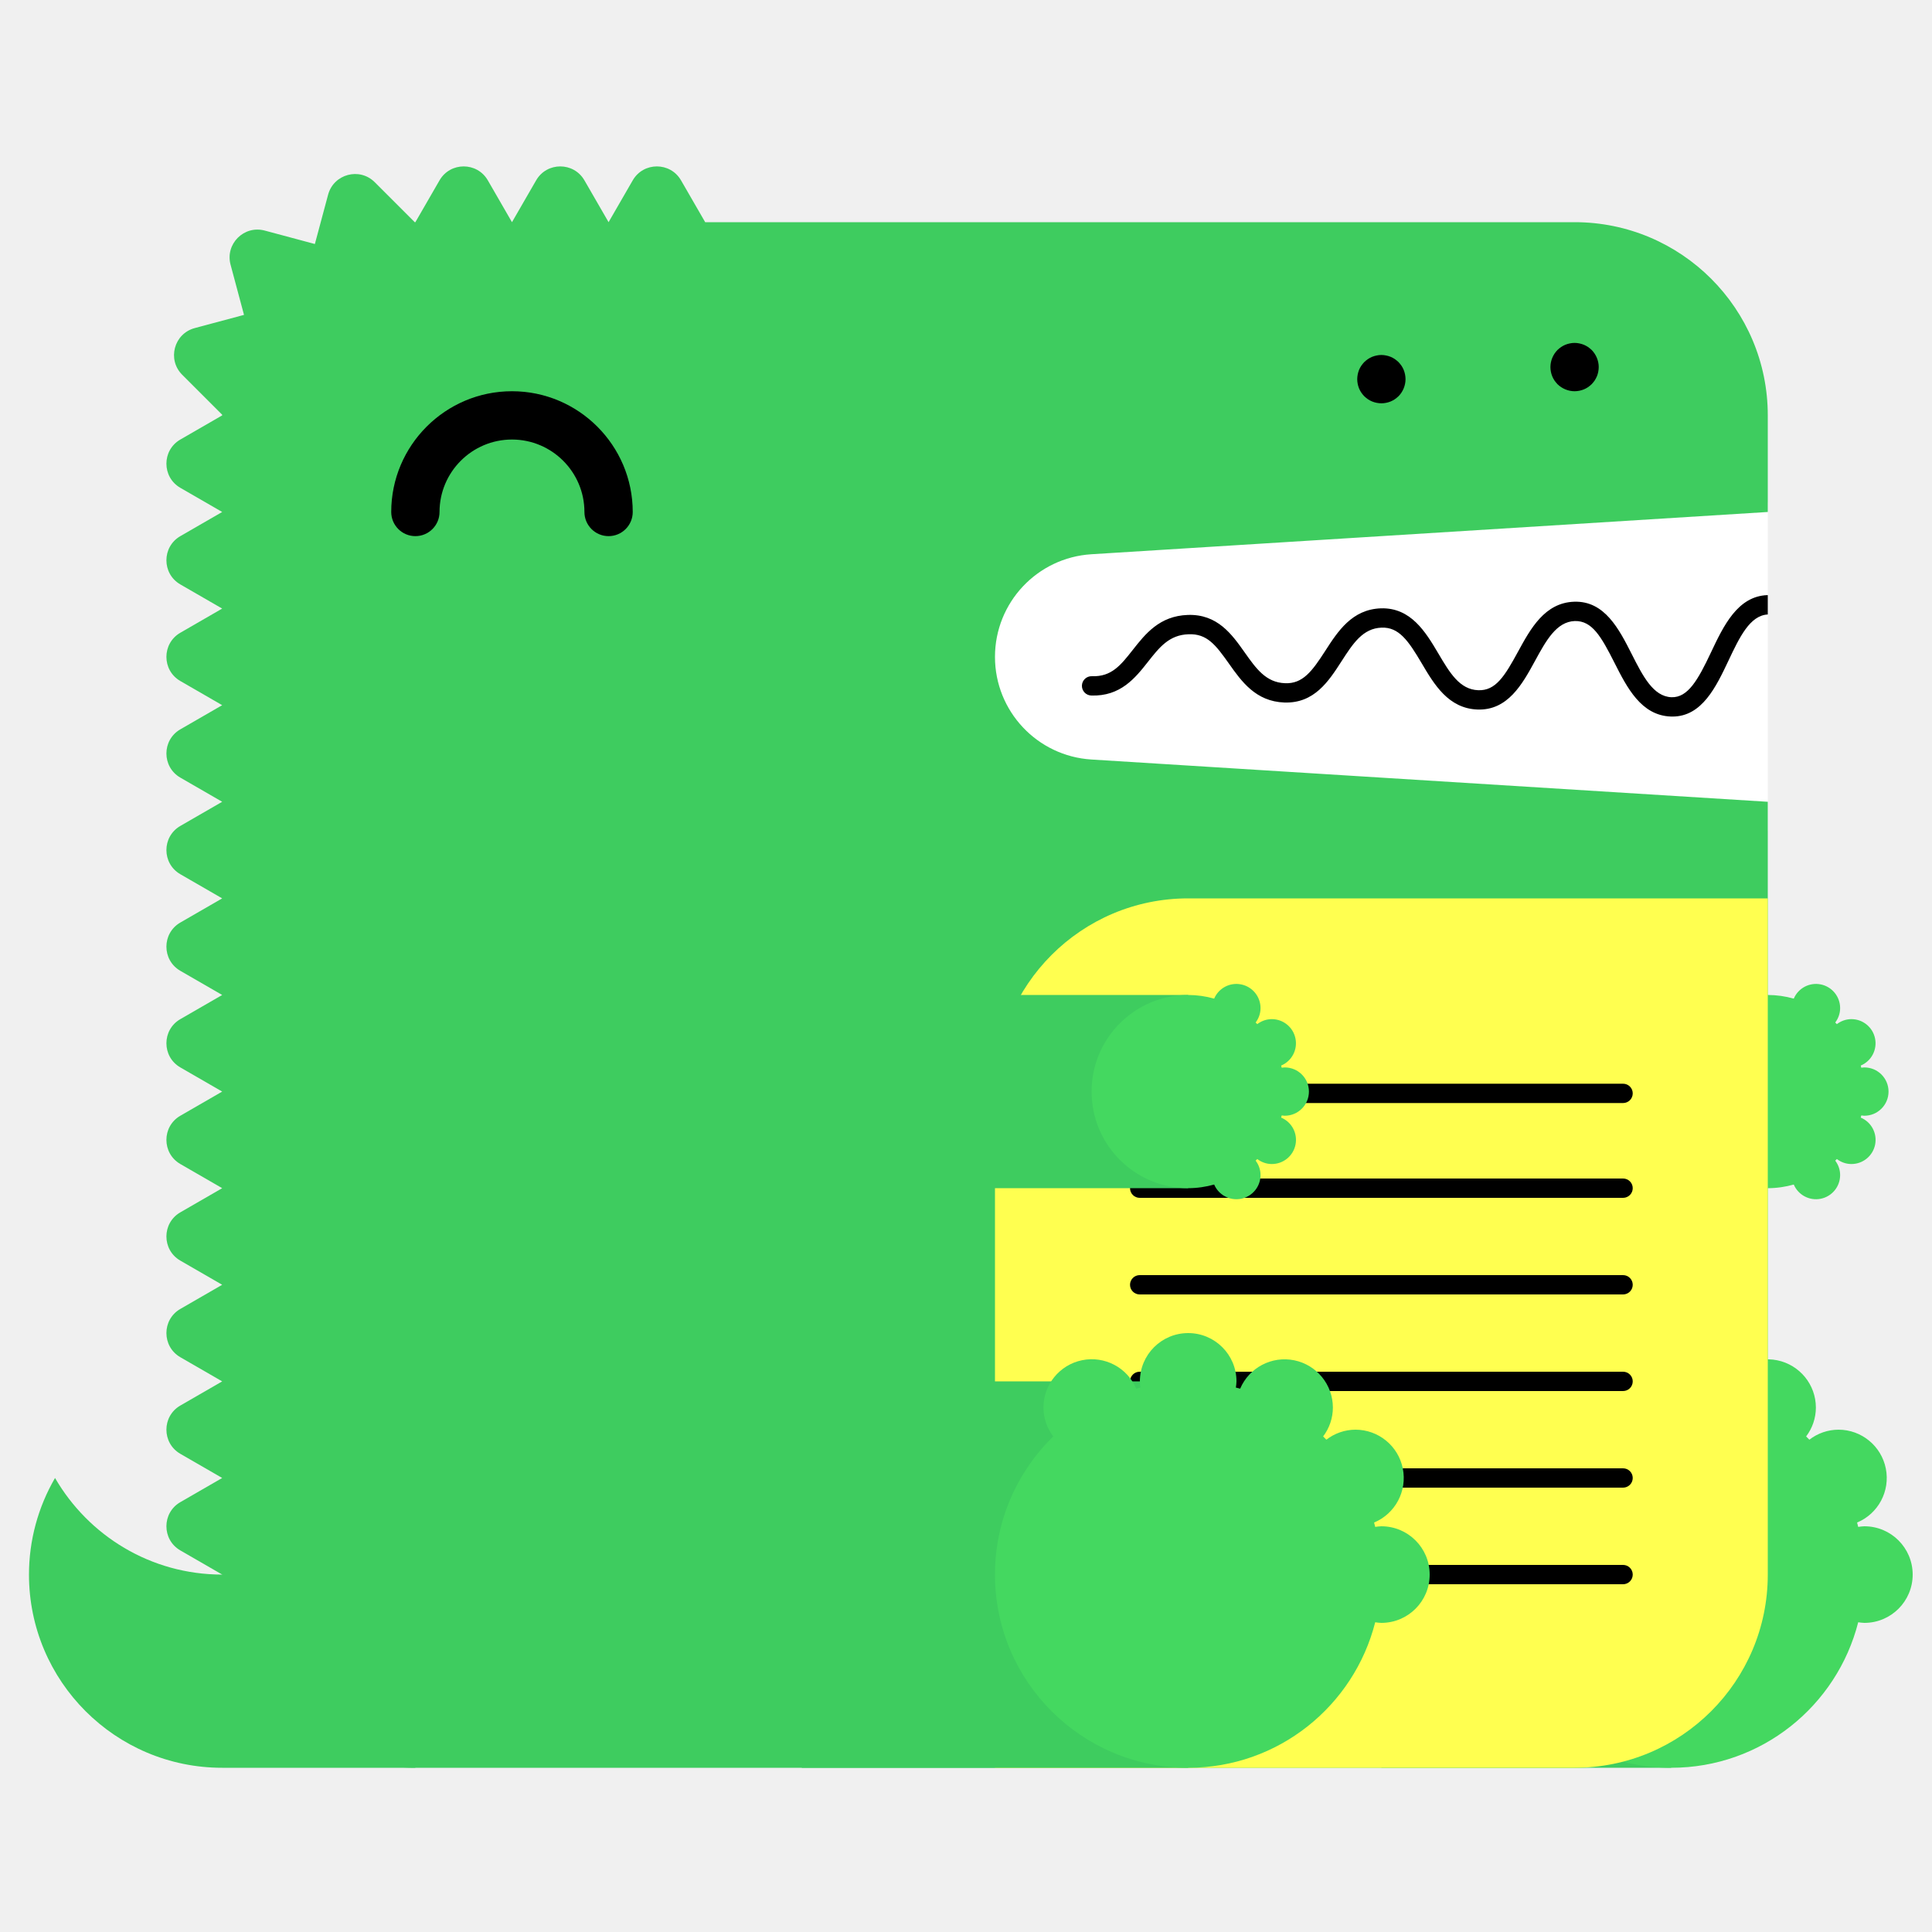
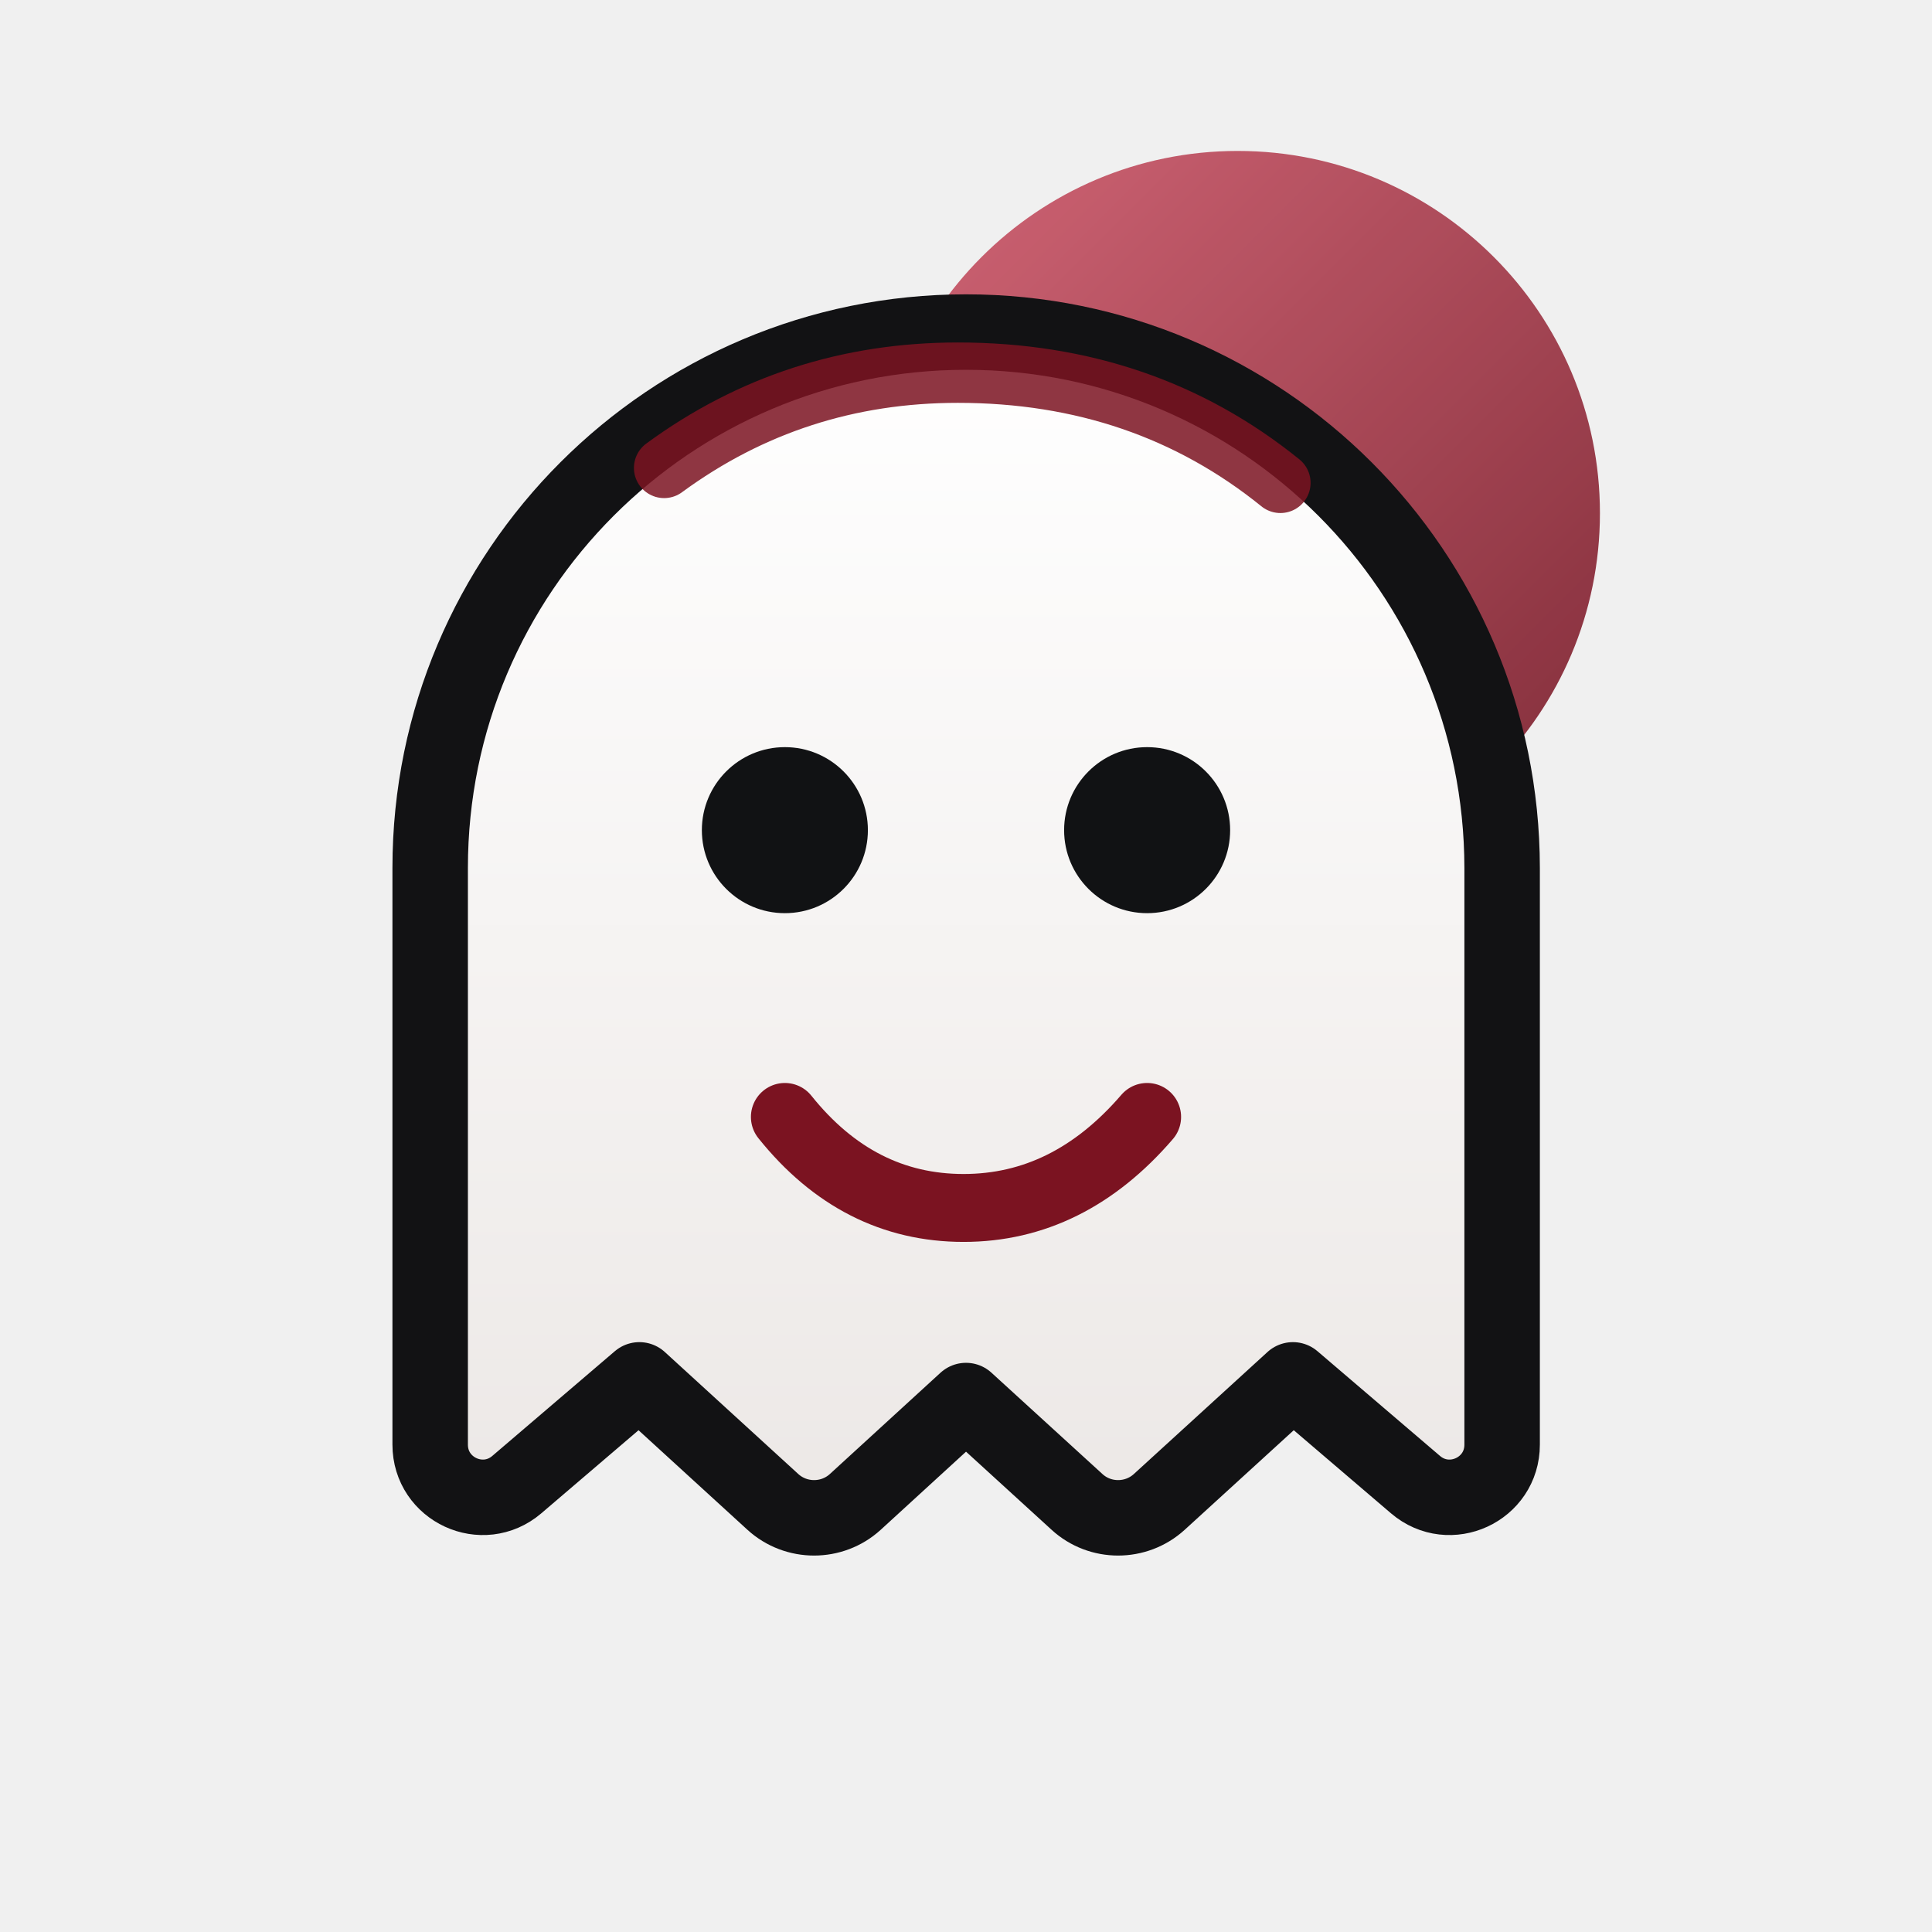
- <svg xmlns="http://www.w3.org/2000/svg" width="200" height="200" viewBox="0 0 200 200">
-   <g fill="none" fill-rule="evenodd">
-     <path fill="#FFF" d="M99 52h84v34H99z" />
-     <path d="M23 163c-7.398 0-13.843-4.027-17.303-10A19.886 19.886 0 0 0 3 163c0 11.046 8.954 20 20 20h20v-20H23z" fill="#3ECC5F" />
-     <path d="M112.98 57.376L183 53V43c0-11.046-8.954-20-20-20H73l-2.5-4.33c-1.112-1.925-3.889-1.925-5 0L63 23l-2.5-4.33c-1.111-1.925-3.889-1.925-5 0L53 23l-2.5-4.33c-1.111-1.925-3.889-1.925-5 0L43 23c-.022 0-.042.003-.065.003l-4.142-4.141c-1.57-1.571-4.252-.853-4.828 1.294l-1.369 5.104-5.192-1.392c-2.148-.575-4.111 1.389-3.535 3.536l1.39 5.193-5.102 1.367c-2.148.576-2.867 3.259-1.296 4.83l4.142 4.142c0 .021-.003.042-.003.064l-4.33 2.5c-1.925 1.111-1.925 3.889 0 5L23 53l-4.33 2.5c-1.925 1.111-1.925 3.889 0 5L23 63l-4.33 2.5c-1.925 1.111-1.925 3.889 0 5L23 73l-4.33 2.5c-1.925 1.111-1.925 3.889 0 5L23 83l-4.33 2.5c-1.925 1.111-1.925 3.889 0 5L23 93l-4.33 2.5c-1.925 1.111-1.925 3.889 0 5L23 103l-4.33 2.5c-1.925 1.111-1.925 3.889 0 5L23 113l-4.33 2.5c-1.925 1.111-1.925 3.889 0 5L23 123l-4.33 2.5c-1.925 1.111-1.925 3.889 0 5L23 133l-4.33 2.5c-1.925 1.111-1.925 3.889 0 5L23 143l-4.33 2.5c-1.925 1.111-1.925 3.889 0 5L23 153l-4.33 2.5c-1.925 1.111-1.925 3.889 0 5L23 163c0 11.046 8.954 20 20 20h120c11.046 0 20-8.954 20-20V83l-70.02-4.376A10.645 10.645 0 0 1 103 68c0-5.621 4.37-10.273 9.98-10.624" fill="#3ECC5F" />
-     <path fill="#3ECC5F" d="M143 183h30v-40h-30z" />
-     <path d="M193 158c-.219 0-.428.037-.639.064-.038-.15-.074-.301-.116-.451A5 5 0 0 0 190.32 148a4.96 4.96 0 0 0-3.016 1.036 26.531 26.531 0 0 0-.335-.336 4.955 4.955 0 0 0 1.011-2.987 5 5 0 0 0-9.599-1.959c-.148-.042-.297-.077-.445-.115.027-.211.064-.42.064-.639a5 5 0 0 0-5-5 5 5 0 0 0-5 5c0 .219.037.428.064.639-.148.038-.297.073-.445.115a4.998 4.998 0 0 0-9.599 1.959c0 1.125.384 2.151 1.011 2.987-3.717 3.632-6.031 8.693-6.031 14.3 0 11.046 8.954 20 20 20 9.339 0 17.16-6.41 19.361-15.064.211.027.42.064.639.064a5 5 0 0 0 5-5 5 5 0 0 0-5-5" fill="#44D860" />
-     <path fill="#3ECC5F" d="M153 123h30v-20h-30z" />
-     <path d="M193 115.5a2.5 2.5 0 1 0 0-5c-.109 0-.214.019-.319.032-.02-.075-.037-.15-.058-.225a2.501 2.501 0 0 0-.963-4.807c-.569 0-1.088.197-1.508.518a6.653 6.653 0 0 0-.168-.168c.314-.417.506-.931.506-1.494a2.5 2.5 0 0 0-4.8-.979A9.987 9.987 0 0 0 183 103c-5.522 0-10 4.478-10 10s4.478 10 10 10c.934 0 1.833-.138 2.69-.377a2.5 2.5 0 0 0 4.8-.979c0-.563-.192-1.077-.506-1.494.057-.055.113-.111.168-.168.42.321.939.518 1.508.518a2.5 2.5 0 0 0 .963-4.807c.021-.074.038-.15.058-.225.105.013.21.032.319.032" fill="#44D860" />
-     <path d="M63 55.5a2.5 2.5 0 0 1-2.5-2.5c0-4.136-3.364-7.5-7.5-7.5s-7.5 3.364-7.5 7.5a2.5 2.5 0 1 1-5 0c0-6.893 5.607-12.5 12.5-12.5S65.5 46.107 65.5 53a2.5 2.5 0 0 1-2.5 2.5" fill="#000" />
-     <path d="M103 183h60c11.046 0 20-8.954 20-20V93h-60c-11.046 0-20 8.954-20 20v70z" fill="#FFFF50" />
-     <path d="M168.02 124h-50.04a1 1 0 1 1 0-2h50.04a1 1 0 1 1 0 2m0 20h-50.04a1 1 0 1 1 0-2h50.04a1 1 0 1 1 0 2m0 20h-50.04a1 1 0 1 1 0-2h50.04a1 1 0 1 1 0 2m0-49.814h-50.04a1 1 0 1 1 0-2h50.04a1 1 0 1 1 0 2m0 19.814h-50.04a1 1 0 1 1 0-2h50.04a1 1 0 1 1 0 2m0 20h-50.04a1 1 0 1 1 0-2h50.04a1 1 0 1 1 0 2M183 61.611c-.012 0-.022-.006-.034-.005-3.09.105-4.552 3.196-5.842 5.923-1.346 2.85-2.387 4.703-4.093 4.647-1.889-.068-2.969-2.202-4.113-4.46-1.314-2.594-2.814-5.536-5.963-5.426-3.046.104-4.513 2.794-5.807 5.167-1.377 2.528-2.314 4.065-4.121 3.994-1.927-.07-2.951-1.805-4.136-3.813-1.321-2.236-2.848-4.75-5.936-4.664-2.994.103-4.465 2.385-5.763 4.4-1.373 2.13-2.335 3.428-4.165 3.351-1.973-.07-2.992-1.51-4.171-3.177-1.324-1.873-2.816-3.993-5.895-3.89-2.928.1-4.399 1.97-5.696 3.618-1.232 1.564-2.194 2.802-4.229 2.724a1 1 0 0 0-.072 2c3.017.101 4.545-1.8 5.872-3.487 1.177-1.496 2.193-2.787 4.193-2.855 1.926-.082 2.829 1.115 4.195 3.045 1.297 1.834 2.769 3.914 5.731 4.021 3.103.104 4.596-2.215 5.918-4.267 1.182-1.834 2.202-3.417 4.15-3.484 1.793-.067 2.769 1.35 4.145 3.681 1.297 2.197 2.766 4.686 5.787 4.796 3.125.108 4.634-2.62 5.949-5.035 1.139-2.088 2.214-4.06 4.119-4.126 1.793-.042 2.728 1.595 4.111 4.33 1.292 2.553 2.757 5.445 5.825 5.556l.169.003c3.064 0 4.518-3.075 5.805-5.794 1.139-2.41 2.217-4.68 4.067-4.773v-2z" fill="#000" />
-     <path fill="#3ECC5F" d="M83 183h40v-40H83z" />
-     <path d="M143 158c-.219 0-.428.037-.639.064-.038-.15-.074-.301-.116-.451A5 5 0 0 0 140.32 148a4.96 4.96 0 0 0-3.016 1.036 26.531 26.531 0 0 0-.335-.336 4.955 4.955 0 0 0 1.011-2.987 5 5 0 0 0-9.599-1.959c-.148-.042-.297-.077-.445-.115.027-.211.064-.42.064-.639a5 5 0 0 0-5-5 5 5 0 0 0-5 5c0 .219.037.428.064.639-.148.038-.297.073-.445.115a4.998 4.998 0 0 0-9.599 1.959c0 1.125.384 2.151 1.011 2.987-3.717 3.632-6.031 8.693-6.031 14.3 0 11.046 8.954 20 20 20 9.339 0 17.16-6.41 19.361-15.064.211.027.42.064.639.064a5 5 0 0 0 5-5 5 5 0 0 0-5-5" fill="#44D860" />
-     <path fill="#3ECC5F" d="M83 123h40v-20H83z" />
-     <path d="M133 115.5a2.5 2.5 0 1 0 0-5c-.109 0-.214.019-.319.032-.02-.075-.037-.15-.058-.225a2.501 2.501 0 0 0-.963-4.807c-.569 0-1.088.197-1.508.518a6.653 6.653 0 0 0-.168-.168c.314-.417.506-.931.506-1.494a2.5 2.5 0 0 0-4.8-.979A9.987 9.987 0 0 0 123 103c-5.522 0-10 4.478-10 10s4.478 10 10 10c.934 0 1.833-.138 2.69-.377a2.5 2.5 0 0 0 4.8-.979c0-.563-.192-1.077-.506-1.494.057-.055.113-.111.168-.168.42.321.939.518 1.508.518a2.5 2.5 0 0 0 .963-4.807c.021-.074.038-.15.058-.225.105.013.21.032.319.032" fill="#44D860" />
-     <path d="M143 41.75c-.16 0-.33-.02-.49-.05a2.52 2.52 0 0 1-.47-.14c-.15-.06-.29-.14-.431-.23-.13-.09-.259-.2-.38-.31-.109-.12-.219-.24-.309-.38s-.17-.28-.231-.43a2.619 2.619 0 0 1-.189-.96c0-.16.02-.33.05-.49.03-.16.08-.31.139-.47.061-.15.141-.29.231-.43.09-.13.2-.26.309-.38.121-.11.25-.22.38-.31.141-.09.281-.17.431-.23.149-.06.31-.11.47-.14.32-.07.65-.07.98 0 .159.03.32.08.47.14.149.06.29.14.43.23.13.09.259.2.38.31.11.12.22.25.31.38.09.14.17.28.23.43.06.16.11.31.14.47.029.16.05.33.05.49 0 .66-.271 1.31-.73 1.77-.121.11-.25.22-.38.31-.14.09-.281.17-.43.23a2.565 2.565 0 0 1-.96.19m20-1.25c-.66 0-1.3-.27-1.771-.73a3.802 3.802 0 0 1-.309-.38c-.09-.14-.17-.28-.231-.43a2.619 2.619 0 0 1-.189-.96c0-.66.27-1.3.729-1.77.121-.11.25-.22.38-.31.141-.09.281-.17.431-.23.149-.06.31-.11.47-.14.32-.07.66-.07.98 0 .159.03.32.08.47.14.149.06.29.14.43.23.13.09.259.2.38.31.459.47.73 1.11.73 1.77 0 .16-.021.33-.05.49-.03.16-.08.32-.14.47-.07.15-.14.29-.23.43-.09.13-.2.26-.31.38-.121.11-.25.22-.38.31-.14.09-.281.17-.43.23a2.565 2.565 0 0 1-.96.19" fill="#000" />
-   </g>
+ <svg xmlns="http://www.w3.org/2000/svg" width="128" height="128" viewBox="0 0 128 128" role="img" aria-labelledby="title desc">
+   <defs>
+     <linearGradient id="moonGlow" x1="0%" y1="0%" x2="100%" y2="100%">
+       <stop offset="0%" stop-color="#cf5467" />
+       <stop offset="100%" stop-color="#70111f" />
+     </linearGradient>
+     <linearGradient id="ghostFill" x1="50%" y1="0%" x2="50%" y2="100%">
+       <stop offset="0%" stop-color="#ffffff" />
+       <stop offset="100%" stop-color="#ece8e6" />
+     </linearGradient>
+   </defs>
+   <circle cx="82" cy="34" r="24" fill="url(#moonGlow)" opacity="0.88" />
+   <path d="M64 22c-19.61 0-35.5 15.89-35.5 35.5v38.21c0 2.98 3.48 4.58 5.74 2.65l8.12-6.94 8.85 8.09c1.54 1.4 3.91 1.4 5.45 0l7.34-6.72 7.36 6.72c1.53 1.4 3.9 1.4 5.44 0l8.86-8.09 8.12 6.94c2.26 1.93 5.74.33 5.74-2.65V57.5C99.5 37.89 83.61 22 64 22Z" fill="url(#ghostFill)" />
+   <path d="M64 22c-19.61 0-35.5 15.89-35.5 35.5v38.21c0 2.98 3.48 4.58 5.74 2.65l8.12-6.94 8.85 8.09c1.54 1.4 3.91 1.4 5.45 0l7.34-6.72 7.36 6.72c1.53 1.4 3.9 1.4 5.44 0l8.86-8.09 8.12 6.94c2.26 1.93 5.74.33 5.74-2.65V57.5C99.5 37.89 83.61 22 64 22Z" fill="none" stroke="#121214" stroke-width="5" stroke-linejoin="round" />
+   <circle cx="52" cy="55" r="5.5" fill="#111214" />
+   <circle cx="76" cy="55" r="5.5" fill="#111214" />
+   <path d="M52 74c3.22 4.02 7.17 6.03 11.84 6.03 4.65 0 8.7-2.01 12.16-6.03" fill="none" stroke="#7b1321" stroke-width="4.5" stroke-linecap="round" />
+   <path d="M44 31c5.74-4.21 12.23-6.31 19.46-6.31 8.24 0 15.36 2.44 21.37 7.3" fill="none" stroke="#7b1321" stroke-width="4" stroke-linecap="round" opacity="0.85" />
</svg>
